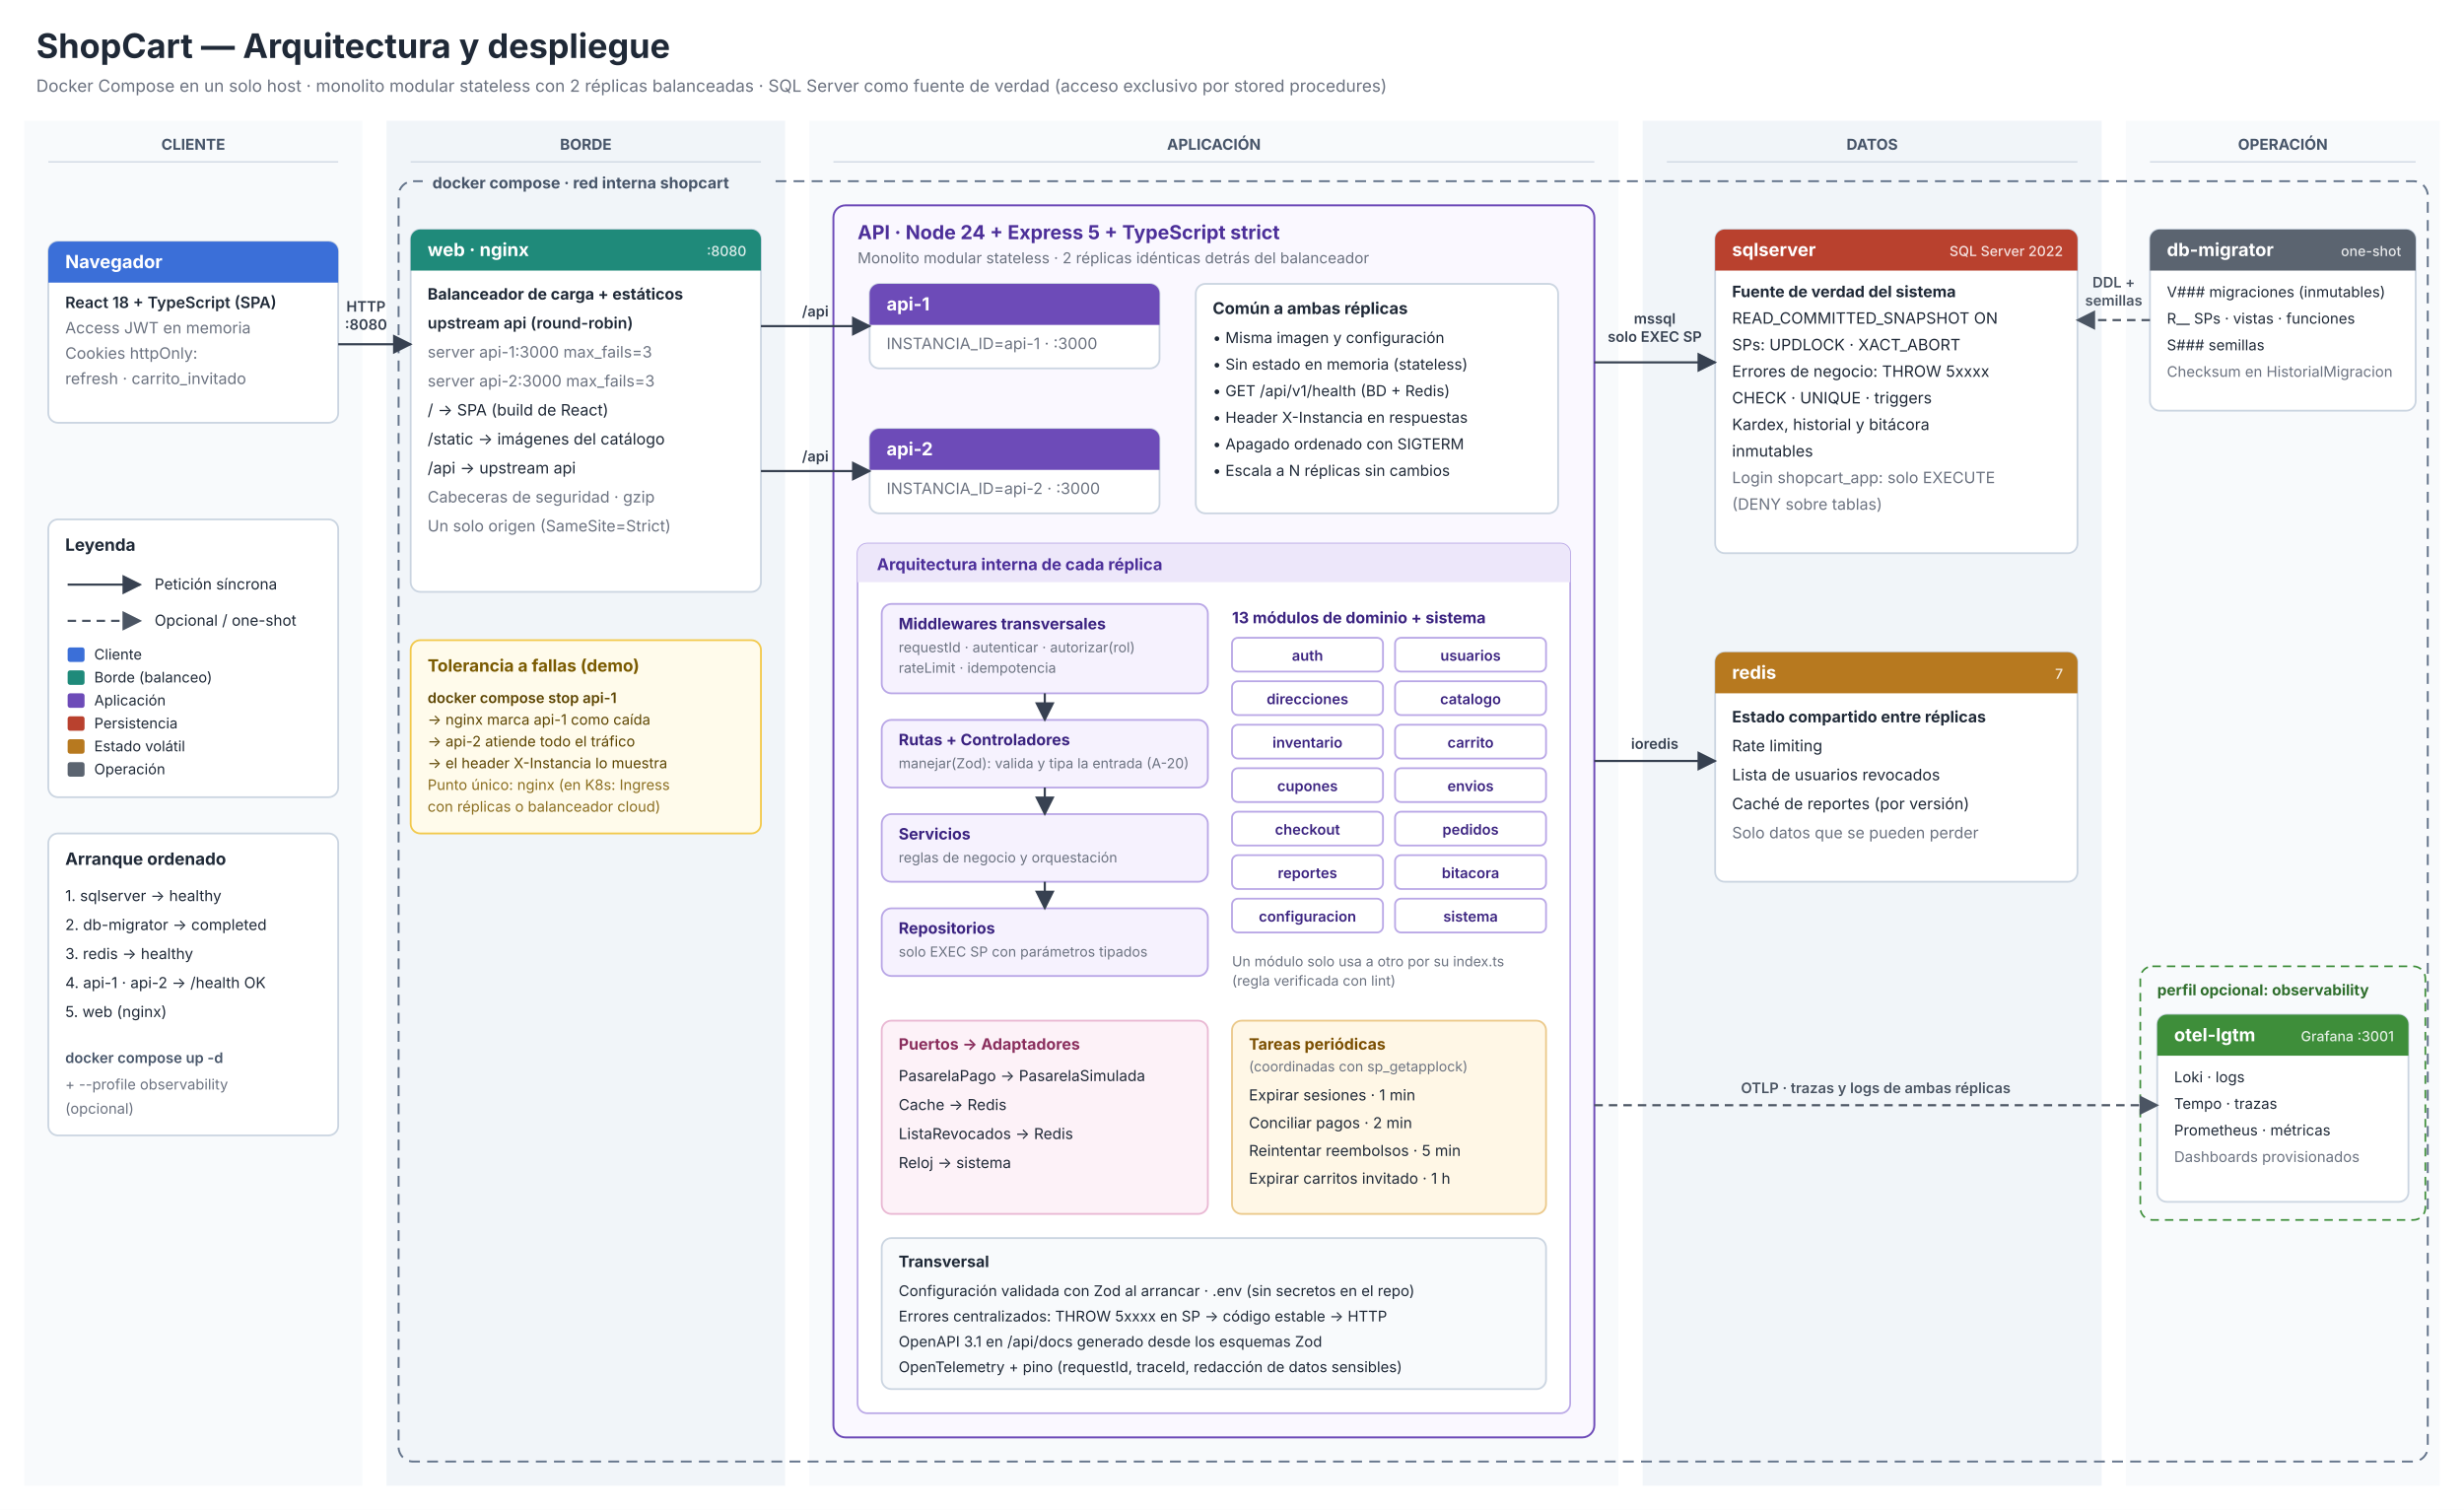
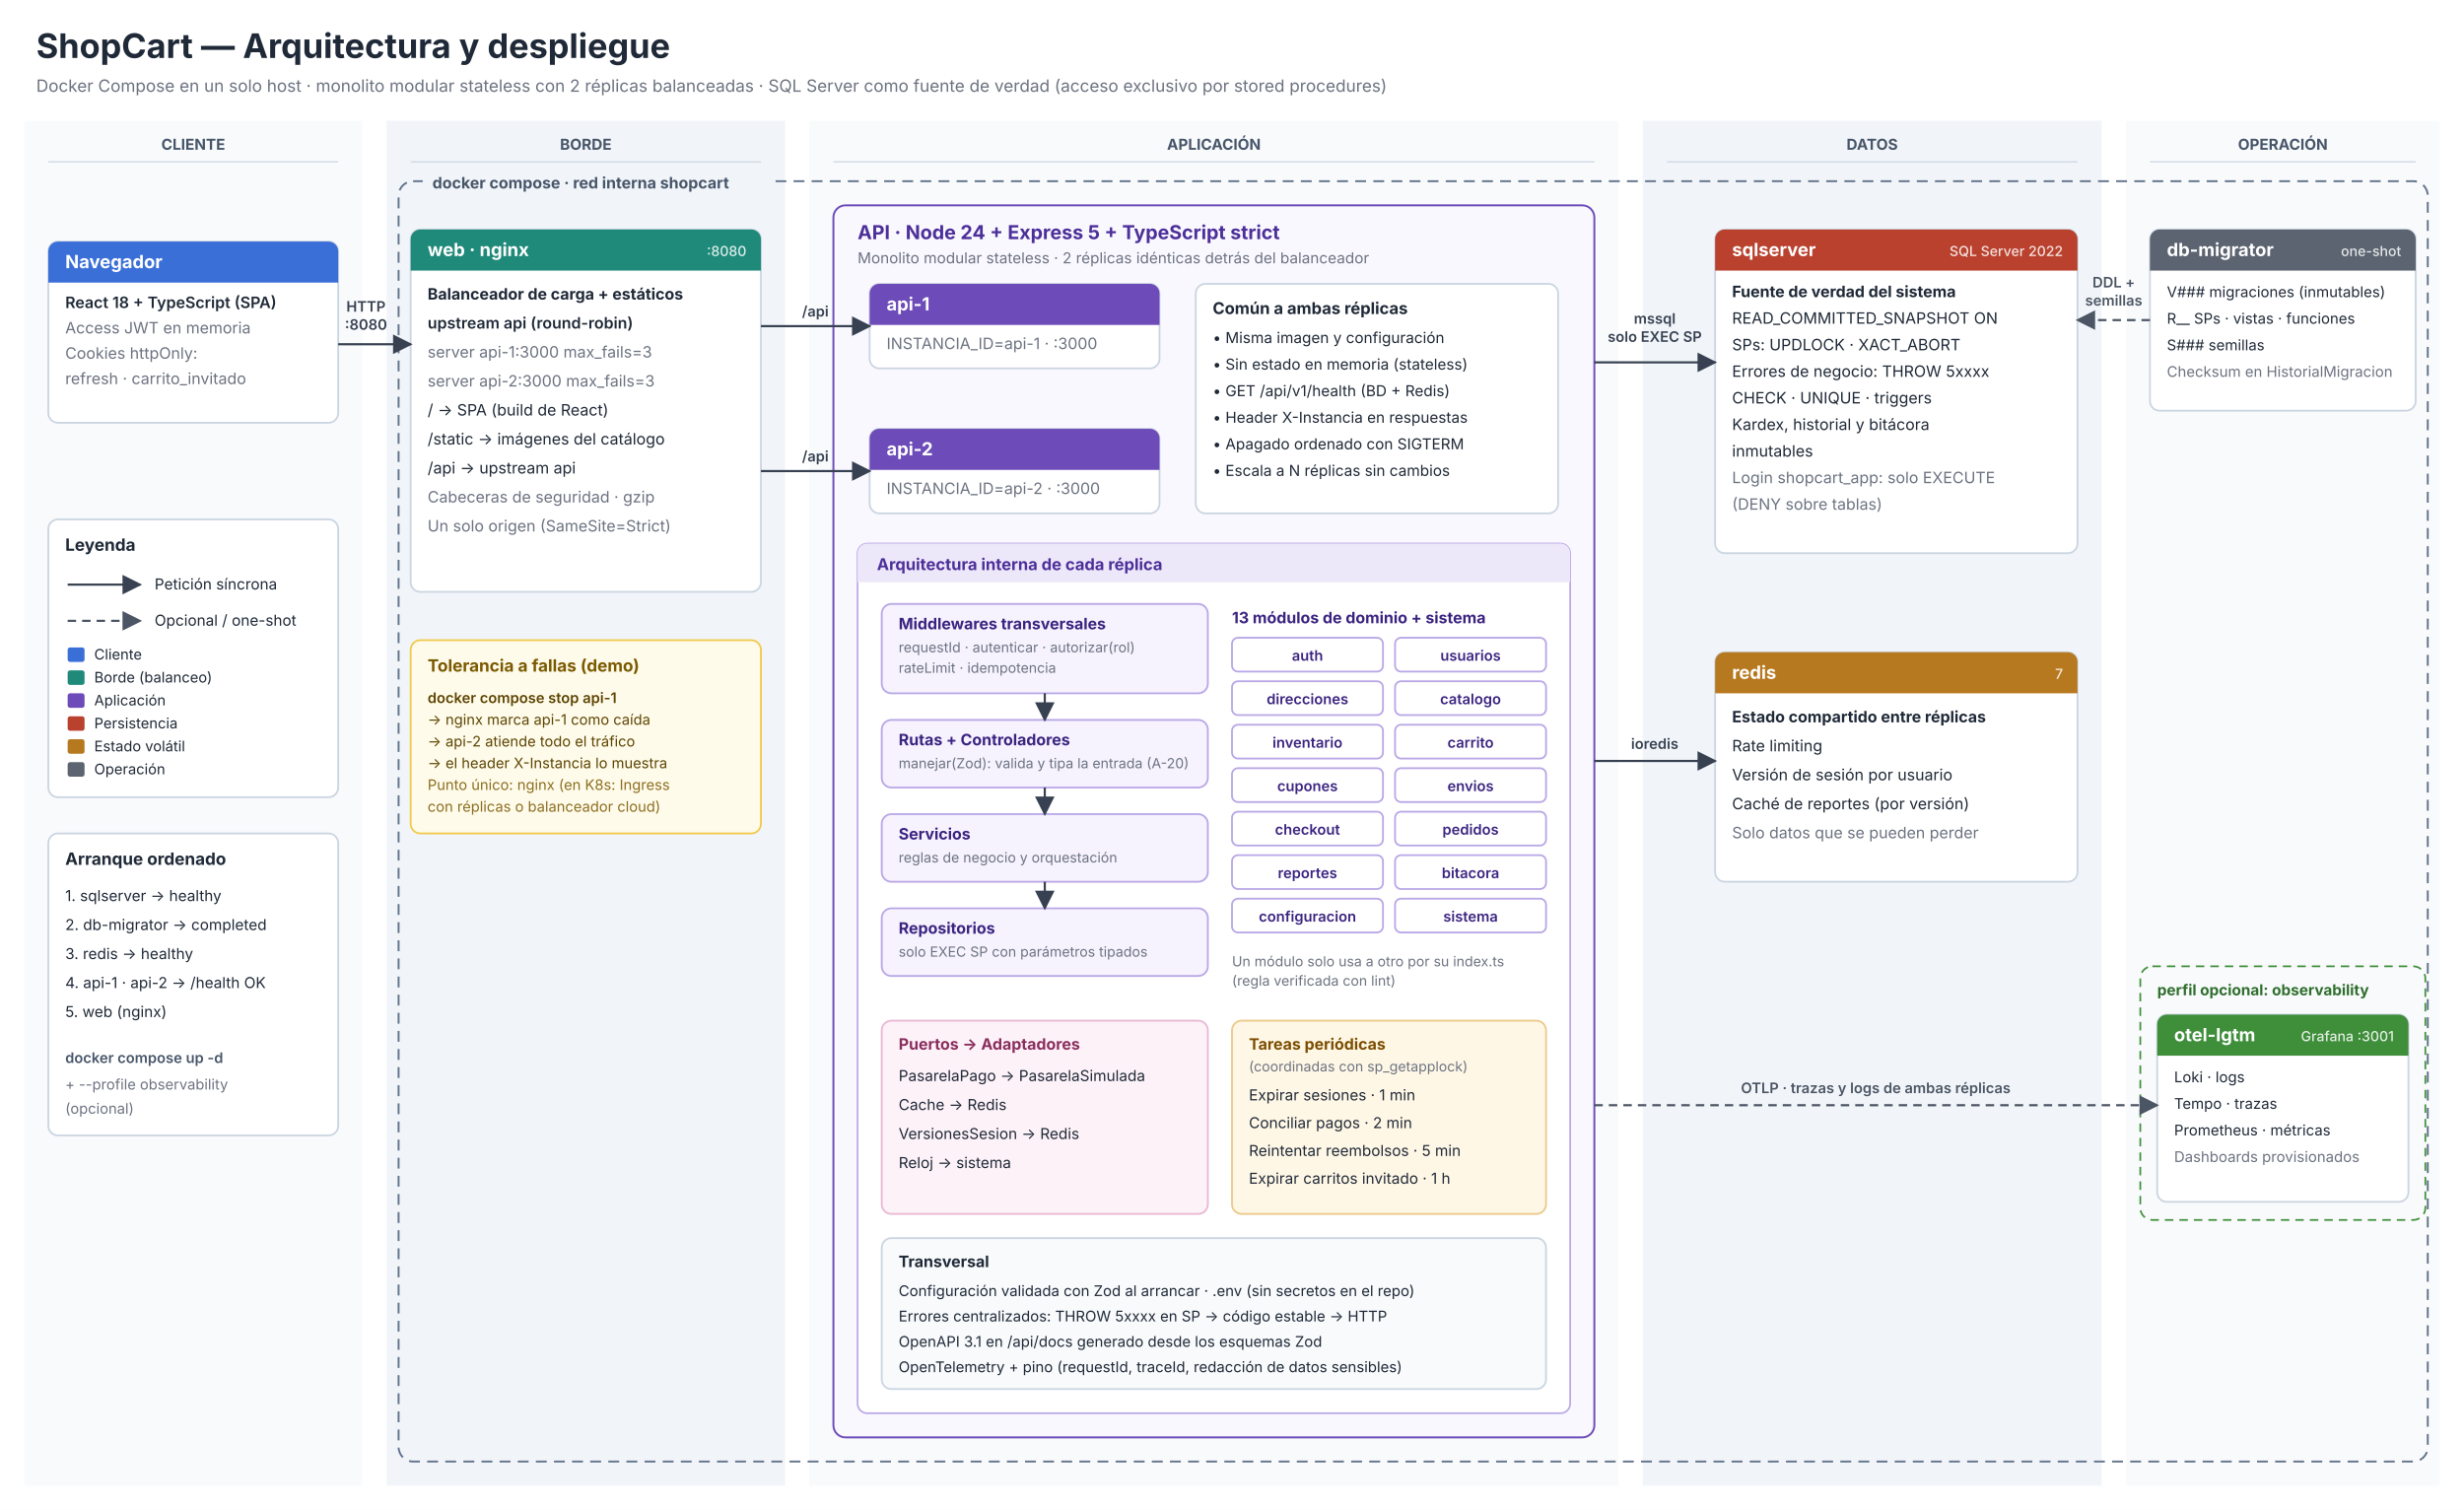
<svg xmlns="http://www.w3.org/2000/svg" width="2040" height="1250" viewBox="0 0 2040 1250">
  <defs>
    <marker id="arr" viewBox="0 0 10 10" refX="9" refY="5" markerWidth="9" markerHeight="9" orient="auto-start-reverse">
      <path d="M0 0 L10 5 L0 10 z" fill="#374151" />
    </marker>
    <marker id="arrD" viewBox="0 0 10 10" refX="9" refY="5" markerWidth="9" markerHeight="9" orient="auto-start-reverse">
      <path d="M0 0 L10 5 L0 10 z" fill="#4B5563" />
    </marker>
  </defs>
  <rect width="2040" height="1250" fill="white" />
  <text x="30" y="48" font-family="Inter, 'Segoe UI', Arial, sans-serif" font-size="28" font-weight="700" fill="#1F2937" text-anchor="start">ShopCart — Arquitectura y despliegue</text>
  <text x="30" y="76" font-family="Inter, 'Segoe UI', Arial, sans-serif" font-size="14" font-weight="400" fill="#6B7280" text-anchor="start">Docker Compose en un solo host · monolito modular stateless con 2 réplicas balanceadas · SQL Server como fuente de verdad (acceso exclusivo por stored procedures)</text>
  <rect x="20" y="100" width="280" height="1130" rx="0" fill="#F8FAFC" stroke="none" stroke-width="1.5" />
  <text x="160.0" y="124" font-family="Inter, 'Segoe UI', Arial, sans-serif" font-size="12.5" font-weight="700" fill="#475569" text-anchor="middle">CLIENTE</text>
  <line x1="40" y1="134" x2="280" y2="134" stroke="#CBD5E1" stroke-width="1" />
  <rect x="320" y="100" width="330" height="1130" rx="0" fill="#F1F5F9" stroke="none" stroke-width="1.5" />
  <text x="485.0" y="124" font-family="Inter, 'Segoe UI', Arial, sans-serif" font-size="12.5" font-weight="700" fill="#475569" text-anchor="middle">BORDE</text>
  <line x1="340" y1="134" x2="630" y2="134" stroke="#CBD5E1" stroke-width="1" />
  <rect x="670" y="100" width="670" height="1130" rx="0" fill="#F8FAFC" stroke="none" stroke-width="1.5" />
  <text x="1005.0" y="124" font-family="Inter, 'Segoe UI', Arial, sans-serif" font-size="12.5" font-weight="700" fill="#475569" text-anchor="middle">APLICACIÓN</text>
  <line x1="690" y1="134" x2="1320" y2="134" stroke="#CBD5E1" stroke-width="1" />
  <rect x="1360" y="100" width="380" height="1130" rx="0" fill="#F1F5F9" stroke="none" stroke-width="1.5" />
  <text x="1550.0" y="124" font-family="Inter, 'Segoe UI', Arial, sans-serif" font-size="12.5" font-weight="700" fill="#475569" text-anchor="middle">DATOS</text>
  <line x1="1380" y1="134" x2="1720" y2="134" stroke="#CBD5E1" stroke-width="1" />
  <rect x="1760" y="100" width="260" height="1130" rx="0" fill="#F8FAFC" stroke="none" stroke-width="1.5" />
  <text x="1890.0" y="124" font-family="Inter, 'Segoe UI', Arial, sans-serif" font-size="12.5" font-weight="700" fill="#475569" text-anchor="middle">OPERACIÓN</text>
  <line x1="1780" y1="134" x2="2000" y2="134" stroke="#CBD5E1" stroke-width="1" />
  <rect x="330" y="150" width="1680" height="1060" rx="12" fill="none" stroke="#64748B" stroke-width="1.6" stroke-dasharray="9 6" />
  <rect x="350" y="140" width="292" height="22" fill="#F1F5F9" />
  <text x="358" y="156" font-family="Inter, 'Segoe UI', Arial, sans-serif" font-size="13" font-weight="700" fill="#475569" text-anchor="start">docker compose · red interna shopcart</text>
  <rect x="40" y="200" width="240" height="150" rx="8" fill="white" stroke="#CBD5E1" stroke-width="1.5" />
  <path d="M40 208 a8 8 0 0 1 8 -8 h224 a8 8 0 0 1 8 8 v26 h-240 z" fill="#3B6FD8" />
  <text x="54" y="222" font-family="Inter, 'Segoe UI', Arial, sans-serif" font-size="15" font-weight="700" fill="white" text-anchor="start">Navegador</text>
  <text x="54" y="255" font-family="Inter, 'Segoe UI', Arial, sans-serif" font-size="13" font-weight="600" fill="#1F2937" text-anchor="start">React 18 + TypeScript (SPA)</text>
  <text x="54" y="276" font-family="Inter, 'Segoe UI', Arial, sans-serif" font-size="13" font-weight="400" fill="#6B7280" text-anchor="start">Access JWT en memoria</text>
  <text x="54" y="297" font-family="Inter, 'Segoe UI', Arial, sans-serif" font-size="13" font-weight="400" fill="#6B7280" text-anchor="start">Cookies httpOnly:</text>
  <text x="54" y="318" font-family="Inter, 'Segoe UI', Arial, sans-serif" font-size="13" font-weight="400" fill="#6B7280" text-anchor="start">refresh · carrito_invitado</text>
  <rect x="40" y="430" width="240" height="230" rx="8" fill="white" stroke="#CBD5E1" stroke-width="1.5" />
  <text x="54" y="456" font-family="Inter, 'Segoe UI', Arial, sans-serif" font-size="14" font-weight="700" fill="#1F2937" text-anchor="start">Leyenda</text>
  <line x1="56" y1="484" x2="116" y2="484" stroke="#374151" stroke-width="1.8" marker-end="url(#arr)" />
  <text x="128" y="488" font-family="Inter, 'Segoe UI', Arial, sans-serif" font-size="12.5" font-weight="400" fill="#1F2937" text-anchor="start">Petición síncrona</text>
  <line x1="56" y1="514" x2="116" y2="514" stroke="#4B5563" stroke-width="1.8" stroke-dasharray="7 5" marker-end="url(#arrD)" />
  <text x="128" y="518" font-family="Inter, 'Segoe UI', Arial, sans-serif" font-size="12.5" font-weight="400" fill="#1F2937" text-anchor="start">Opcional / one-shot</text>
  <rect x="56" y="536" width="14" height="12" rx="2" fill="#3B6FD8" stroke="none" stroke-width="1.5" />
  <text x="78" y="546" font-family="Inter, 'Segoe UI', Arial, sans-serif" font-size="12" font-weight="400" fill="#1F2937" text-anchor="start">Cliente</text>
  <rect x="56" y="555" width="14" height="12" rx="2" fill="#1F8A7A" stroke="none" stroke-width="1.5" />
  <text x="78" y="565" font-family="Inter, 'Segoe UI', Arial, sans-serif" font-size="12" font-weight="400" fill="#1F2937" text-anchor="start">Borde (balanceo)</text>
  <rect x="56" y="574" width="14" height="12" rx="2" fill="#6D4BB8" stroke="none" stroke-width="1.5" />
  <text x="78" y="584" font-family="Inter, 'Segoe UI', Arial, sans-serif" font-size="12" font-weight="400" fill="#1F2937" text-anchor="start">Aplicación</text>
  <rect x="56" y="593" width="14" height="12" rx="2" fill="#B9412E" stroke="none" stroke-width="1.5" />
  <text x="78" y="603" font-family="Inter, 'Segoe UI', Arial, sans-serif" font-size="12" font-weight="400" fill="#1F2937" text-anchor="start">Persistencia</text>
  <rect x="56" y="612" width="14" height="12" rx="2" fill="#B7791F" stroke="none" stroke-width="1.5" />
  <text x="78" y="622" font-family="Inter, 'Segoe UI', Arial, sans-serif" font-size="12" font-weight="400" fill="#1F2937" text-anchor="start">Estado volátil</text>
  <rect x="56" y="631" width="14" height="12" rx="2" fill="#5B6470" stroke="none" stroke-width="1.5" />
  <text x="78" y="641" font-family="Inter, 'Segoe UI', Arial, sans-serif" font-size="12" font-weight="400" fill="#1F2937" text-anchor="start">Operación</text>
  <rect x="40" y="690" width="240" height="250" rx="8" fill="white" stroke="#CBD5E1" stroke-width="1.5" />
  <text x="54" y="716" font-family="Inter, 'Segoe UI', Arial, sans-serif" font-size="14" font-weight="700" fill="#1F2937" text-anchor="start">Arranque ordenado</text>
  <text x="54" y="746" font-family="Inter, 'Segoe UI', Arial, sans-serif" font-size="12.5" font-weight="400" fill="#1F2937" text-anchor="start">1. sqlserver  → healthy</text>
  <text x="54" y="770" font-family="Inter, 'Segoe UI', Arial, sans-serif" font-size="12.5" font-weight="400" fill="#1F2937" text-anchor="start">2. db-migrator  → completed</text>
  <text x="54" y="794" font-family="Inter, 'Segoe UI', Arial, sans-serif" font-size="12.5" font-weight="400" fill="#1F2937" text-anchor="start">3. redis  → healthy</text>
  <text x="54" y="818" font-family="Inter, 'Segoe UI', Arial, sans-serif" font-size="12.5" font-weight="400" fill="#1F2937" text-anchor="start">4. api-1 · api-2  → /health OK</text>
  <text x="54" y="842" font-family="Inter, 'Segoe UI', Arial, sans-serif" font-size="12.5" font-weight="400" fill="#1F2937" text-anchor="start">5. web (nginx)</text>
  <text x="54" y="880" font-family="Inter, 'Segoe UI', Arial, sans-serif" font-size="12" font-weight="600" fill="#475569" text-anchor="start">docker compose up -d</text>
  <text x="54" y="902" font-family="Inter, 'Segoe UI', Arial, sans-serif" font-size="12" font-weight="400" fill="#6B7280" text-anchor="start">+ --profile observability</text>
  <text x="54" y="922" font-family="Inter, 'Segoe UI', Arial, sans-serif" font-size="12" font-weight="400" fill="#6B7280" text-anchor="start">(opcional)</text>
  <rect x="340" y="190" width="290" height="300" rx="8" fill="white" stroke="#CBD5E1" stroke-width="1.5" />
  <path d="M340 198 a8 8 0 0 1 8 -8 h274 a8 8 0 0 1 8 8 v26 h-290 z" fill="#1F8A7A" />
  <text x="354" y="212" font-family="Inter, 'Segoe UI', Arial, sans-serif" font-size="15" font-weight="700" fill="white" text-anchor="start">web · nginx</text>
  <text x="618" y="212" font-family="Inter, 'Segoe UI', Arial, sans-serif" font-size="11.5" font-weight="500" fill="#FFFFFFD9" text-anchor="end">:8080</text>
  <text x="354" y="248" font-family="Inter, 'Segoe UI', Arial, sans-serif" font-size="13" font-weight="700" fill="#1F2937" text-anchor="start">Balanceador de carga + estáticos</text>
  <text x="354" y="272" font-family="Inter, 'Segoe UI', Arial, sans-serif" font-size="13" font-weight="600" fill="#1F2937" text-anchor="start">upstream api (round-robin)</text>
  <text x="354" y="296" font-family="Inter, 'Segoe UI', Arial, sans-serif" font-size="13" font-weight="400" fill="#6B7280" text-anchor="start">  server api-1:3000  max_fails=3</text>
  <text x="354" y="320" font-family="Inter, 'Segoe UI', Arial, sans-serif" font-size="13" font-weight="400" fill="#6B7280" text-anchor="start">  server api-2:3000  max_fails=3</text>
  <text x="354" y="344" font-family="Inter, 'Segoe UI', Arial, sans-serif" font-size="13" font-weight="400" fill="#1F2937" text-anchor="start">/          → SPA (build de React)</text>
  <text x="354" y="368" font-family="Inter, 'Segoe UI', Arial, sans-serif" font-size="13" font-weight="400" fill="#1F2937" text-anchor="start">/static  → imágenes del catálogo</text>
  <text x="354" y="392" font-family="Inter, 'Segoe UI', Arial, sans-serif" font-size="13" font-weight="400" fill="#1F2937" text-anchor="start">/api      → upstream api</text>
  <text x="354" y="416" font-family="Inter, 'Segoe UI', Arial, sans-serif" font-size="13" font-weight="400" fill="#6B7280" text-anchor="start">Cabeceras de seguridad · gzip</text>
  <text x="354" y="440" font-family="Inter, 'Segoe UI', Arial, sans-serif" font-size="13" font-weight="400" fill="#6B7280" text-anchor="start">Un solo origen (SameSite=Strict)</text>
  <line x1="280" y1="285" x2="340" y2="285" stroke="#374151" stroke-width="1.8" marker-end="url(#arr)" />
  <text x="303" y="258" font-family="Inter, 'Segoe UI', Arial, sans-serif" font-size="12" font-weight="600" fill="#374151" text-anchor="middle">HTTP</text>
  <text x="303" y="273" font-family="Inter, 'Segoe UI', Arial, sans-serif" font-size="12" font-weight="600" fill="#374151" text-anchor="middle">:8080</text>
  <rect x="340" y="530" width="290" height="160" rx="8" fill="#FFFBEB" stroke="#F2C94C" stroke-width="1.5" />
  <text x="354" y="556" font-family="Inter, 'Segoe UI', Arial, sans-serif" font-size="14" font-weight="700" fill="#7A5A00" text-anchor="start">Tolerancia a fallas (demo)</text>
  <text x="354" y="582" font-family="Inter, 'Segoe UI', Arial, sans-serif" font-size="12" font-weight="600" fill="#5C4400" text-anchor="start">docker compose stop api-1</text>
  <text x="354" y="600" font-family="Inter, 'Segoe UI', Arial, sans-serif" font-size="12" font-weight="400" fill="#5C4400" text-anchor="start">→ nginx marca api-1 como caída</text>
  <text x="354" y="618" font-family="Inter, 'Segoe UI', Arial, sans-serif" font-size="12" font-weight="400" fill="#5C4400" text-anchor="start">→ api-2 atiende todo el tráfico</text>
  <text x="354" y="636" font-family="Inter, 'Segoe UI', Arial, sans-serif" font-size="12" font-weight="400" fill="#5C4400" text-anchor="start">→ el header X-Instancia lo muestra</text>
  <text x="354" y="654" font-family="Inter, 'Segoe UI', Arial, sans-serif" font-size="12" font-weight="400" fill="#8A6D1F" text-anchor="start">Punto único: nginx (en K8s: Ingress</text>
  <text x="354" y="672" font-family="Inter, 'Segoe UI', Arial, sans-serif" font-size="12" font-weight="400" fill="#8A6D1F" text-anchor="start">con réplicas o balanceador cloud)</text>
  <rect x="690" y="170" width="630" height="1020" rx="10" fill="#FAF8FF" stroke="#6D4BB8" stroke-width="1.6" />
  <text x="710" y="198" font-family="Inter, 'Segoe UI', Arial, sans-serif" font-size="16" font-weight="700" fill="#4C2F99" text-anchor="start">API · Node 24 + Express 5 + TypeScript strict</text>
  <text x="710" y="218" font-family="Inter, 'Segoe UI', Arial, sans-serif" font-size="12.5" font-weight="400" fill="#6B7280" text-anchor="start">Monolito modular stateless · 2 réplicas idénticas detrás del balanceador</text>
  <rect x="720" y="235" width="240" height="70" rx="8" fill="white" stroke="#CBD5E1" stroke-width="1.5" />
  <path d="M720 243 a8 8 0 0 1 8 -8 h224 a8 8 0 0 1 8 8 v26 h-240 z" fill="#6D4BB8" />
  <text x="734" y="257" font-family="Inter, 'Segoe UI', Arial, sans-serif" font-size="15" font-weight="700" fill="white" text-anchor="start">api-1</text>
  <text x="734" y="289" font-family="Inter, 'Segoe UI', Arial, sans-serif" font-size="13" font-weight="400" fill="#6B7280" text-anchor="start">INSTANCIA_ID=api-1 · :3000</text>
  <rect x="720" y="355" width="240" height="70" rx="8" fill="white" stroke="#CBD5E1" stroke-width="1.5" />
  <path d="M720 363 a8 8 0 0 1 8 -8 h224 a8 8 0 0 1 8 8 v26 h-240 z" fill="#6D4BB8" />
  <text x="734" y="377" font-family="Inter, 'Segoe UI', Arial, sans-serif" font-size="15" font-weight="700" fill="white" text-anchor="start">api-2</text>
  <text x="734" y="409" font-family="Inter, 'Segoe UI', Arial, sans-serif" font-size="13" font-weight="400" fill="#6B7280" text-anchor="start">INSTANCIA_ID=api-2 · :3000</text>
  <line x1="630" y1="270" x2="720" y2="270" stroke="#374151" stroke-width="1.8" marker-end="url(#arr)" />
  <text x="675.0" y="262" font-family="Inter, 'Segoe UI', Arial, sans-serif" font-size="12" font-weight="600" fill="#374151" text-anchor="middle">/api</text>
  <line x1="630" y1="390" x2="720" y2="390" stroke="#374151" stroke-width="1.8" marker-end="url(#arr)" />
  <text x="675.0" y="382" font-family="Inter, 'Segoe UI', Arial, sans-serif" font-size="12" font-weight="600" fill="#374151" text-anchor="middle">/api</text>
  <rect x="990" y="235" width="300" height="190" rx="8" fill="white" stroke="#CBD5E1" stroke-width="1.5" />
  <text x="1004" y="260" font-family="Inter, 'Segoe UI', Arial, sans-serif" font-size="13.5" font-weight="700" fill="#1F2937" text-anchor="start">Común a ambas réplicas</text>
  <text x="1004" y="284" font-family="Inter, 'Segoe UI', Arial, sans-serif" font-size="12.5" font-weight="400" fill="#1F2937" text-anchor="start">• Misma imagen y configuración</text>
  <text x="1004" y="306" font-family="Inter, 'Segoe UI', Arial, sans-serif" font-size="12.5" font-weight="400" fill="#1F2937" text-anchor="start">• Sin estado en memoria (stateless)</text>
  <text x="1004" y="328" font-family="Inter, 'Segoe UI', Arial, sans-serif" font-size="12.5" font-weight="400" fill="#1F2937" text-anchor="start">• GET /api/v1/health (BD + Redis)</text>
  <text x="1004" y="350" font-family="Inter, 'Segoe UI', Arial, sans-serif" font-size="12.5" font-weight="400" fill="#1F2937" text-anchor="start">• Header X-Instancia en respuestas</text>
  <text x="1004" y="372" font-family="Inter, 'Segoe UI', Arial, sans-serif" font-size="12.5" font-weight="400" fill="#1F2937" text-anchor="start">• Apagado ordenado con SIGTERM</text>
  <text x="1004" y="394" font-family="Inter, 'Segoe UI', Arial, sans-serif" font-size="12.5" font-weight="400" fill="#1F2937" text-anchor="start">• Escala a N réplicas sin cambios</text>
  <rect x="710" y="450" width="590" height="720" rx="8" fill="white" stroke="#B9A7E6" stroke-width="1.4" />
  <path d="M710 458 a8 8 0 0 1 8 -8 h574 a8 8 0 0 1 8 8 v24 h-590 z" fill="#EDE7FA" />
  <text x="726" y="472" font-family="Inter, 'Segoe UI', Arial, sans-serif" font-size="13.5" font-weight="700" fill="#4C2F99" text-anchor="start">Arquitectura interna de cada réplica</text>
  <rect x="730" y="500" width="270" height="74" rx="8" fill="#F6F2FE" stroke="#B9A7E6" stroke-width="1.5" />
  <text x="744" y="521" font-family="Inter, 'Segoe UI', Arial, sans-serif" font-size="13" font-weight="700" fill="#3B2380" text-anchor="start">Middlewares transversales</text>
  <text x="744" y="540" font-family="Inter, 'Segoe UI', Arial, sans-serif" font-size="11.5" font-weight="400" fill="#6B7280" text-anchor="start">requestId · autenticar · autorizar(rol)</text>
  <text x="744" y="557" font-family="Inter, 'Segoe UI', Arial, sans-serif" font-size="11.5" font-weight="400" fill="#6B7280" text-anchor="start">rateLimit · idempotencia</text>
  <rect x="730" y="596" width="270" height="56" rx="8" fill="#F6F2FE" stroke="#B9A7E6" stroke-width="1.5" />
  <text x="744" y="617" font-family="Inter, 'Segoe UI', Arial, sans-serif" font-size="13" font-weight="700" fill="#3B2380" text-anchor="start">Rutas + Controladores</text>
  <text x="744" y="636" font-family="Inter, 'Segoe UI', Arial, sans-serif" font-size="11.5" font-weight="400" fill="#6B7280" text-anchor="start">manejar(Zod): valida y tipa la entrada (A-20)</text>
  <rect x="730" y="674" width="270" height="56" rx="8" fill="#F6F2FE" stroke="#B9A7E6" stroke-width="1.5" />
  <text x="744" y="695" font-family="Inter, 'Segoe UI', Arial, sans-serif" font-size="13" font-weight="700" fill="#3B2380" text-anchor="start">Servicios</text>
  <text x="744" y="714" font-family="Inter, 'Segoe UI', Arial, sans-serif" font-size="11.5" font-weight="400" fill="#6B7280" text-anchor="start">reglas de negocio y orquestación</text>
  <rect x="730" y="752" width="270" height="56" rx="8" fill="#F6F2FE" stroke="#B9A7E6" stroke-width="1.5" />
  <text x="744" y="773" font-family="Inter, 'Segoe UI', Arial, sans-serif" font-size="13" font-weight="700" fill="#3B2380" text-anchor="start">Repositorios</text>
  <text x="744" y="792" font-family="Inter, 'Segoe UI', Arial, sans-serif" font-size="11.5" font-weight="400" fill="#6B7280" text-anchor="start">solo EXEC SP con parámetros tipados</text>
  <line x1="865" y1="574" x2="865" y2="596" stroke="#374151" stroke-width="1.8" marker-end="url(#arr)" />
  <line x1="865" y1="652" x2="865" y2="674" stroke="#374151" stroke-width="1.8" marker-end="url(#arr)" />
  <line x1="865" y1="730" x2="865" y2="752" stroke="#374151" stroke-width="1.8" marker-end="url(#arr)" />
  <text x="1020" y="516" font-family="Inter, 'Segoe UI', Arial, sans-serif" font-size="13" font-weight="700" fill="#3B2380" text-anchor="start">13 módulos de dominio + sistema</text>
  <rect x="1020" y="528" width="125" height="28" rx="5" fill="white" stroke="#B9A7E6" stroke-width="1.5" />
  <text x="1082.5" y="547" font-family="Inter, 'Segoe UI', Arial, sans-serif" font-size="12" font-weight="600" fill="#3B2380" text-anchor="middle">auth</text>
  <rect x="1155" y="528" width="125" height="28" rx="5" fill="white" stroke="#B9A7E6" stroke-width="1.5" />
  <text x="1217.5" y="547" font-family="Inter, 'Segoe UI', Arial, sans-serif" font-size="12" font-weight="600" fill="#3B2380" text-anchor="middle">usuarios</text>
  <rect x="1020" y="564" width="125" height="28" rx="5" fill="white" stroke="#B9A7E6" stroke-width="1.5" />
  <text x="1082.5" y="583" font-family="Inter, 'Segoe UI', Arial, sans-serif" font-size="12" font-weight="600" fill="#3B2380" text-anchor="middle">direcciones</text>
  <rect x="1155" y="564" width="125" height="28" rx="5" fill="white" stroke="#B9A7E6" stroke-width="1.5" />
  <text x="1217.5" y="583" font-family="Inter, 'Segoe UI', Arial, sans-serif" font-size="12" font-weight="600" fill="#3B2380" text-anchor="middle">catalogo</text>
  <rect x="1020" y="600" width="125" height="28" rx="5" fill="white" stroke="#B9A7E6" stroke-width="1.5" />
  <text x="1082.5" y="619" font-family="Inter, 'Segoe UI', Arial, sans-serif" font-size="12" font-weight="600" fill="#3B2380" text-anchor="middle">inventario</text>
  <rect x="1155" y="600" width="125" height="28" rx="5" fill="white" stroke="#B9A7E6" stroke-width="1.5" />
  <text x="1217.5" y="619" font-family="Inter, 'Segoe UI', Arial, sans-serif" font-size="12" font-weight="600" fill="#3B2380" text-anchor="middle">carrito</text>
  <rect x="1020" y="636" width="125" height="28" rx="5" fill="white" stroke="#B9A7E6" stroke-width="1.5" />
  <text x="1082.5" y="655" font-family="Inter, 'Segoe UI', Arial, sans-serif" font-size="12" font-weight="600" fill="#3B2380" text-anchor="middle">cupones</text>
  <rect x="1155" y="636" width="125" height="28" rx="5" fill="white" stroke="#B9A7E6" stroke-width="1.5" />
  <text x="1217.5" y="655" font-family="Inter, 'Segoe UI', Arial, sans-serif" font-size="12" font-weight="600" fill="#3B2380" text-anchor="middle">envios</text>
  <rect x="1020" y="672" width="125" height="28" rx="5" fill="white" stroke="#B9A7E6" stroke-width="1.5" />
  <text x="1082.5" y="691" font-family="Inter, 'Segoe UI', Arial, sans-serif" font-size="12" font-weight="600" fill="#3B2380" text-anchor="middle">checkout</text>
  <rect x="1155" y="672" width="125" height="28" rx="5" fill="white" stroke="#B9A7E6" stroke-width="1.5" />
  <text x="1217.5" y="691" font-family="Inter, 'Segoe UI', Arial, sans-serif" font-size="12" font-weight="600" fill="#3B2380" text-anchor="middle">pedidos</text>
  <rect x="1020" y="708" width="125" height="28" rx="5" fill="white" stroke="#B9A7E6" stroke-width="1.5" />
  <text x="1082.5" y="727" font-family="Inter, 'Segoe UI', Arial, sans-serif" font-size="12" font-weight="600" fill="#3B2380" text-anchor="middle">reportes</text>
  <rect x="1155" y="708" width="125" height="28" rx="5" fill="white" stroke="#B9A7E6" stroke-width="1.5" />
  <text x="1217.5" y="727" font-family="Inter, 'Segoe UI', Arial, sans-serif" font-size="12" font-weight="600" fill="#3B2380" text-anchor="middle">bitacora</text>
  <rect x="1020" y="744" width="125" height="28" rx="5" fill="white" stroke="#B9A7E6" stroke-width="1.5" />
  <text x="1082.5" y="763" font-family="Inter, 'Segoe UI', Arial, sans-serif" font-size="12" font-weight="600" fill="#3B2380" text-anchor="middle">configuracion</text>
  <rect x="1155" y="744" width="125" height="28" rx="5" fill="white" stroke="#B9A7E6" stroke-width="1.5" />
  <text x="1217.5" y="763" font-family="Inter, 'Segoe UI', Arial, sans-serif" font-size="12" font-weight="600" fill="#3B2380" text-anchor="middle">sistema</text>
  <text x="1020" y="800" font-family="Inter, 'Segoe UI', Arial, sans-serif" font-size="11.5" font-weight="400" fill="#6B7280" text-anchor="start">Un módulo solo usa a otro por su index.ts</text>
  <text x="1020" y="816" font-family="Inter, 'Segoe UI', Arial, sans-serif" font-size="11.5" font-weight="400" fill="#6B7280" text-anchor="start">(regla verificada con lint)</text>
  <rect x="730" y="845" width="270" height="160" rx="8" fill="#FDF2F8" stroke="#E9B8D3" stroke-width="1.5" />
  <text x="744" y="869" font-family="Inter, 'Segoe UI', Arial, sans-serif" font-size="13" font-weight="700" fill="#8A2E5D" text-anchor="start">Puertos → Adaptadores</text>
  <text x="744" y="895" font-family="Inter, 'Segoe UI', Arial, sans-serif" font-size="12.5" font-weight="400" fill="#1F2937" text-anchor="start">PasarelaPago → PasarelaSimulada</text>
  <text x="744" y="919" font-family="Inter, 'Segoe UI', Arial, sans-serif" font-size="12.5" font-weight="400" fill="#1F2937" text-anchor="start">Cache → Redis</text>
-   <text x="744" y="943" font-family="Inter, 'Segoe UI', Arial, sans-serif" font-size="12.5" font-weight="400" fill="#1F2937" text-anchor="start">ListaRevocados → Redis</text>
+   <text x="744" y="943" font-family="Inter, 'Segoe UI', Arial, sans-serif" font-size="12.5" font-weight="400" fill="#1F2937" text-anchor="start">VersionesSesion → Redis</text>
  <text x="744" y="967" font-family="Inter, 'Segoe UI', Arial, sans-serif" font-size="12.5" font-weight="400" fill="#1F2937" text-anchor="start">Reloj → sistema</text>
  <rect x="1020" y="845" width="260" height="160" rx="8" fill="#FFF7E6" stroke="#EBC98A" stroke-width="1.5" />
  <text x="1034" y="869" font-family="Inter, 'Segoe UI', Arial, sans-serif" font-size="13" font-weight="700" fill="#7A4E00" text-anchor="start">Tareas periódicas</text>
  <text x="1034" y="887" font-family="Inter, 'Segoe UI', Arial, sans-serif" font-size="11.5" font-weight="400" fill="#6B7280" text-anchor="start">(coordinadas con sp_getapplock)</text>
  <text x="1034" y="911" font-family="Inter, 'Segoe UI', Arial, sans-serif" font-size="12.5" font-weight="400" fill="#1F2937" text-anchor="start">Expirar sesiones · 1 min</text>
  <text x="1034" y="934" font-family="Inter, 'Segoe UI', Arial, sans-serif" font-size="12.5" font-weight="400" fill="#1F2937" text-anchor="start">Conciliar pagos · 2 min</text>
  <text x="1034" y="957" font-family="Inter, 'Segoe UI', Arial, sans-serif" font-size="12.5" font-weight="400" fill="#1F2937" text-anchor="start">Reintentar reembolsos · 5 min</text>
  <text x="1034" y="980" font-family="Inter, 'Segoe UI', Arial, sans-serif" font-size="12.5" font-weight="400" fill="#1F2937" text-anchor="start">Expirar carritos invitado · 1 h</text>
  <rect x="730" y="1025" width="550" height="125" rx="8" fill="#F8FAFC" stroke="#CBD5E1" stroke-width="1.5" />
  <text x="744" y="1049" font-family="Inter, 'Segoe UI', Arial, sans-serif" font-size="13" font-weight="700" fill="#1F2937" text-anchor="start">Transversal</text>
  <text x="744" y="1073" font-family="Inter, 'Segoe UI', Arial, sans-serif" font-size="12.2" font-weight="400" fill="#1F2937" text-anchor="start">Configuración validada con Zod al arrancar · .env (sin secretos en el repo)</text>
  <text x="744" y="1094" font-family="Inter, 'Segoe UI', Arial, sans-serif" font-size="12.2" font-weight="400" fill="#1F2937" text-anchor="start">Errores centralizados: THROW 5xxxx en SP → código estable → HTTP</text>
  <text x="744" y="1115" font-family="Inter, 'Segoe UI', Arial, sans-serif" font-size="12.2" font-weight="400" fill="#1F2937" text-anchor="start">OpenAPI 3.1 en /api/docs generado desde los esquemas Zod</text>
  <text x="744" y="1136" font-family="Inter, 'Segoe UI', Arial, sans-serif" font-size="12.2" font-weight="400" fill="#1F2937" text-anchor="start">OpenTelemetry + pino (requestId, traceId, redacción de datos sensibles)</text>
  <rect x="1420" y="190" width="300" height="268" rx="8" fill="white" stroke="#CBD5E1" stroke-width="1.5" />
  <path d="M1420 198 a8 8 0 0 1 8 -8 h284 a8 8 0 0 1 8 8 v26 h-300 z" fill="#B9412E" />
  <text x="1434" y="212" font-family="Inter, 'Segoe UI', Arial, sans-serif" font-size="15" font-weight="700" fill="white" text-anchor="start">sqlserver</text>
  <text x="1708" y="212" font-family="Inter, 'Segoe UI', Arial, sans-serif" font-size="11.5" font-weight="500" fill="#FFFFFFD9" text-anchor="end">SQL Server 2022</text>
  <text x="1434" y="246" font-family="Inter, 'Segoe UI', Arial, sans-serif" font-size="13" font-weight="700" fill="#1F2937" text-anchor="start">Fuente de verdad del sistema</text>
  <text x="1434" y="268" font-family="Inter, 'Segoe UI', Arial, sans-serif" font-size="13" font-weight="400" fill="#1F2937" text-anchor="start">READ_COMMITTED_SNAPSHOT ON</text>
  <text x="1434" y="290" font-family="Inter, 'Segoe UI', Arial, sans-serif" font-size="13" font-weight="400" fill="#1F2937" text-anchor="start">SPs: UPDLOCK · XACT_ABORT</text>
  <text x="1434" y="312" font-family="Inter, 'Segoe UI', Arial, sans-serif" font-size="13" font-weight="400" fill="#1F2937" text-anchor="start">Errores de negocio: THROW 5xxxx</text>
  <text x="1434" y="334" font-family="Inter, 'Segoe UI', Arial, sans-serif" font-size="13" font-weight="400" fill="#1F2937" text-anchor="start">CHECK · UNIQUE · triggers</text>
  <text x="1434" y="356" font-family="Inter, 'Segoe UI', Arial, sans-serif" font-size="13" font-weight="400" fill="#1F2937" text-anchor="start">Kardex, historial y bitácora</text>
  <text x="1434" y="378" font-family="Inter, 'Segoe UI', Arial, sans-serif" font-size="13" font-weight="400" fill="#1F2937" text-anchor="start">inmutables</text>
  <text x="1434" y="400" font-family="Inter, 'Segoe UI', Arial, sans-serif" font-size="13" font-weight="400" fill="#6B7280" text-anchor="start">Login shopcart_app: solo EXECUTE</text>
  <text x="1434" y="422" font-family="Inter, 'Segoe UI', Arial, sans-serif" font-size="13" font-weight="400" fill="#6B7280" text-anchor="start">(DENY sobre tablas)</text>
  <rect x="1420" y="540" width="300" height="190" rx="8" fill="white" stroke="#CBD5E1" stroke-width="1.5" />
  <path d="M1420 548 a8 8 0 0 1 8 -8 h284 a8 8 0 0 1 8 8 v26 h-300 z" fill="#B7791F" />
  <text x="1434" y="562" font-family="Inter, 'Segoe UI', Arial, sans-serif" font-size="15" font-weight="700" fill="white" text-anchor="start">redis</text>
  <text x="1708" y="562" font-family="Inter, 'Segoe UI', Arial, sans-serif" font-size="11.5" font-weight="500" fill="#FFFFFFD9" text-anchor="end">7</text>
  <text x="1434" y="598" font-family="Inter, 'Segoe UI', Arial, sans-serif" font-size="13" font-weight="700" fill="#1F2937" text-anchor="start">Estado compartido entre réplicas</text>
  <text x="1434" y="622" font-family="Inter, 'Segoe UI', Arial, sans-serif" font-size="13" font-weight="400" fill="#1F2937" text-anchor="start">Rate limiting</text>
-   <text x="1434" y="646" font-family="Inter, 'Segoe UI', Arial, sans-serif" font-size="13" font-weight="400" fill="#1F2937" text-anchor="start">Lista de usuarios revocados</text>
+   <text x="1434" y="646" font-family="Inter, 'Segoe UI', Arial, sans-serif" font-size="13" font-weight="400" fill="#1F2937" text-anchor="start">Versión de sesión por usuario</text>
  <text x="1434" y="670" font-family="Inter, 'Segoe UI', Arial, sans-serif" font-size="13" font-weight="400" fill="#1F2937" text-anchor="start">Caché de reportes (por versión)</text>
  <text x="1434" y="694" font-family="Inter, 'Segoe UI', Arial, sans-serif" font-size="13" font-weight="400" fill="#6B7280" text-anchor="start">Solo datos que se pueden perder</text>
  <line x1="1320" y1="300" x2="1420" y2="300" stroke="#374151" stroke-width="1.8" marker-end="url(#arr)" />
  <text x="1370.0" y="268" font-family="Inter, 'Segoe UI', Arial, sans-serif" font-size="12" font-weight="600" fill="#374151" text-anchor="middle">mssql</text>
  <text x="1370.0" y="283" font-family="Inter, 'Segoe UI', Arial, sans-serif" font-size="12" font-weight="600" fill="#374151" text-anchor="middle">solo EXEC SP</text>
  <line x1="1320" y1="630" x2="1420" y2="630" stroke="#374151" stroke-width="1.8" marker-end="url(#arr)" />
  <text x="1370.0" y="620" font-family="Inter, 'Segoe UI', Arial, sans-serif" font-size="12" font-weight="600" fill="#374151" text-anchor="middle">ioredis</text>
  <rect x="1780" y="190" width="220" height="150" rx="8" fill="white" stroke="#CBD5E1" stroke-width="1.5" />
  <path d="M1780 198 a8 8 0 0 1 8 -8 h204 a8 8 0 0 1 8 8 v26 h-220 z" fill="#5B6470" />
  <text x="1794" y="212" font-family="Inter, 'Segoe UI', Arial, sans-serif" font-size="15" font-weight="700" fill="white" text-anchor="start">db-migrator</text>
  <text x="1988" y="212" font-family="Inter, 'Segoe UI', Arial, sans-serif" font-size="11.5" font-weight="500" fill="#FFFFFFD9" text-anchor="end">one-shot</text>
  <text x="1794" y="246" font-family="Inter, 'Segoe UI', Arial, sans-serif" font-size="12.2" font-weight="400" fill="#1F2937" text-anchor="start">V### migraciones (inmutables)</text>
  <text x="1794" y="268" font-family="Inter, 'Segoe UI', Arial, sans-serif" font-size="12.2" font-weight="400" fill="#1F2937" text-anchor="start">R__ SPs · vistas · funciones</text>
  <text x="1794" y="290" font-family="Inter, 'Segoe UI', Arial, sans-serif" font-size="12.2" font-weight="400" fill="#1F2937" text-anchor="start">S### semillas</text>
  <text x="1794" y="312" font-family="Inter, 'Segoe UI', Arial, sans-serif" font-size="12.2" font-weight="400" fill="#6B7280" text-anchor="start">Checksum en HistorialMigracion</text>
  <line x1="1780" y1="265" x2="1720" y2="265" stroke="#4B5563" stroke-width="1.8" stroke-dasharray="7 5" marker-end="url(#arrD)" />
  <text x="1750.0" y="238" font-family="Inter, 'Segoe UI', Arial, sans-serif" font-size="12" font-weight="600" fill="#4B5563" text-anchor="middle">DDL +</text>
  <text x="1750.0" y="253" font-family="Inter, 'Segoe UI', Arial, sans-serif" font-size="12" font-weight="600" fill="#4B5563" text-anchor="middle">semillas</text>
  <rect x="1772" y="800" width="236" height="210" rx="10" fill="none" stroke="#3E8E3A" stroke-width="1.4" stroke-dasharray="7 5" />
  <text x="1786" y="824" font-family="Inter, 'Segoe UI', Arial, sans-serif" font-size="12.5" font-weight="700" fill="#2F6E2C" text-anchor="start">perfil opcional: observability</text>
  <rect x="1786" y="840" width="208" height="155" rx="8" fill="white" stroke="#CBD5E1" stroke-width="1.5" />
  <path d="M1786 848 a8 8 0 0 1 8 -8 h192 a8 8 0 0 1 8 8 v26 h-208 z" fill="#3E8E3A" />
  <text x="1800" y="862" font-family="Inter, 'Segoe UI', Arial, sans-serif" font-size="15" font-weight="700" fill="white" text-anchor="start">otel-lgtm</text>
  <text x="1982" y="862" font-family="Inter, 'Segoe UI', Arial, sans-serif" font-size="11.5" font-weight="500" fill="#FFFFFFD9" text-anchor="end">Grafana :3001</text>
  <text x="1800" y="896" font-family="Inter, 'Segoe UI', Arial, sans-serif" font-size="12.2" font-weight="400" fill="#1F2937" text-anchor="start">Loki · logs</text>
  <text x="1800" y="918" font-family="Inter, 'Segoe UI', Arial, sans-serif" font-size="12.2" font-weight="400" fill="#1F2937" text-anchor="start">Tempo · trazas</text>
  <text x="1800" y="940" font-family="Inter, 'Segoe UI', Arial, sans-serif" font-size="12.2" font-weight="400" fill="#1F2937" text-anchor="start">Prometheus · métricas</text>
  <text x="1800" y="962" font-family="Inter, 'Segoe UI', Arial, sans-serif" font-size="12.2" font-weight="400" fill="#6B7280" text-anchor="start">Dashboards provisionados</text>
  <line x1="1320" y1="915" x2="1786" y2="915" stroke="#4B5563" stroke-width="1.8" stroke-dasharray="7 5" marker-end="url(#arrD)" />
  <text x="1553.0" y="905" font-family="Inter, 'Segoe UI', Arial, sans-serif" font-size="12" font-weight="600" fill="#4B5563" text-anchor="middle">OTLP · trazas y logs de ambas réplicas</text>
</svg>
